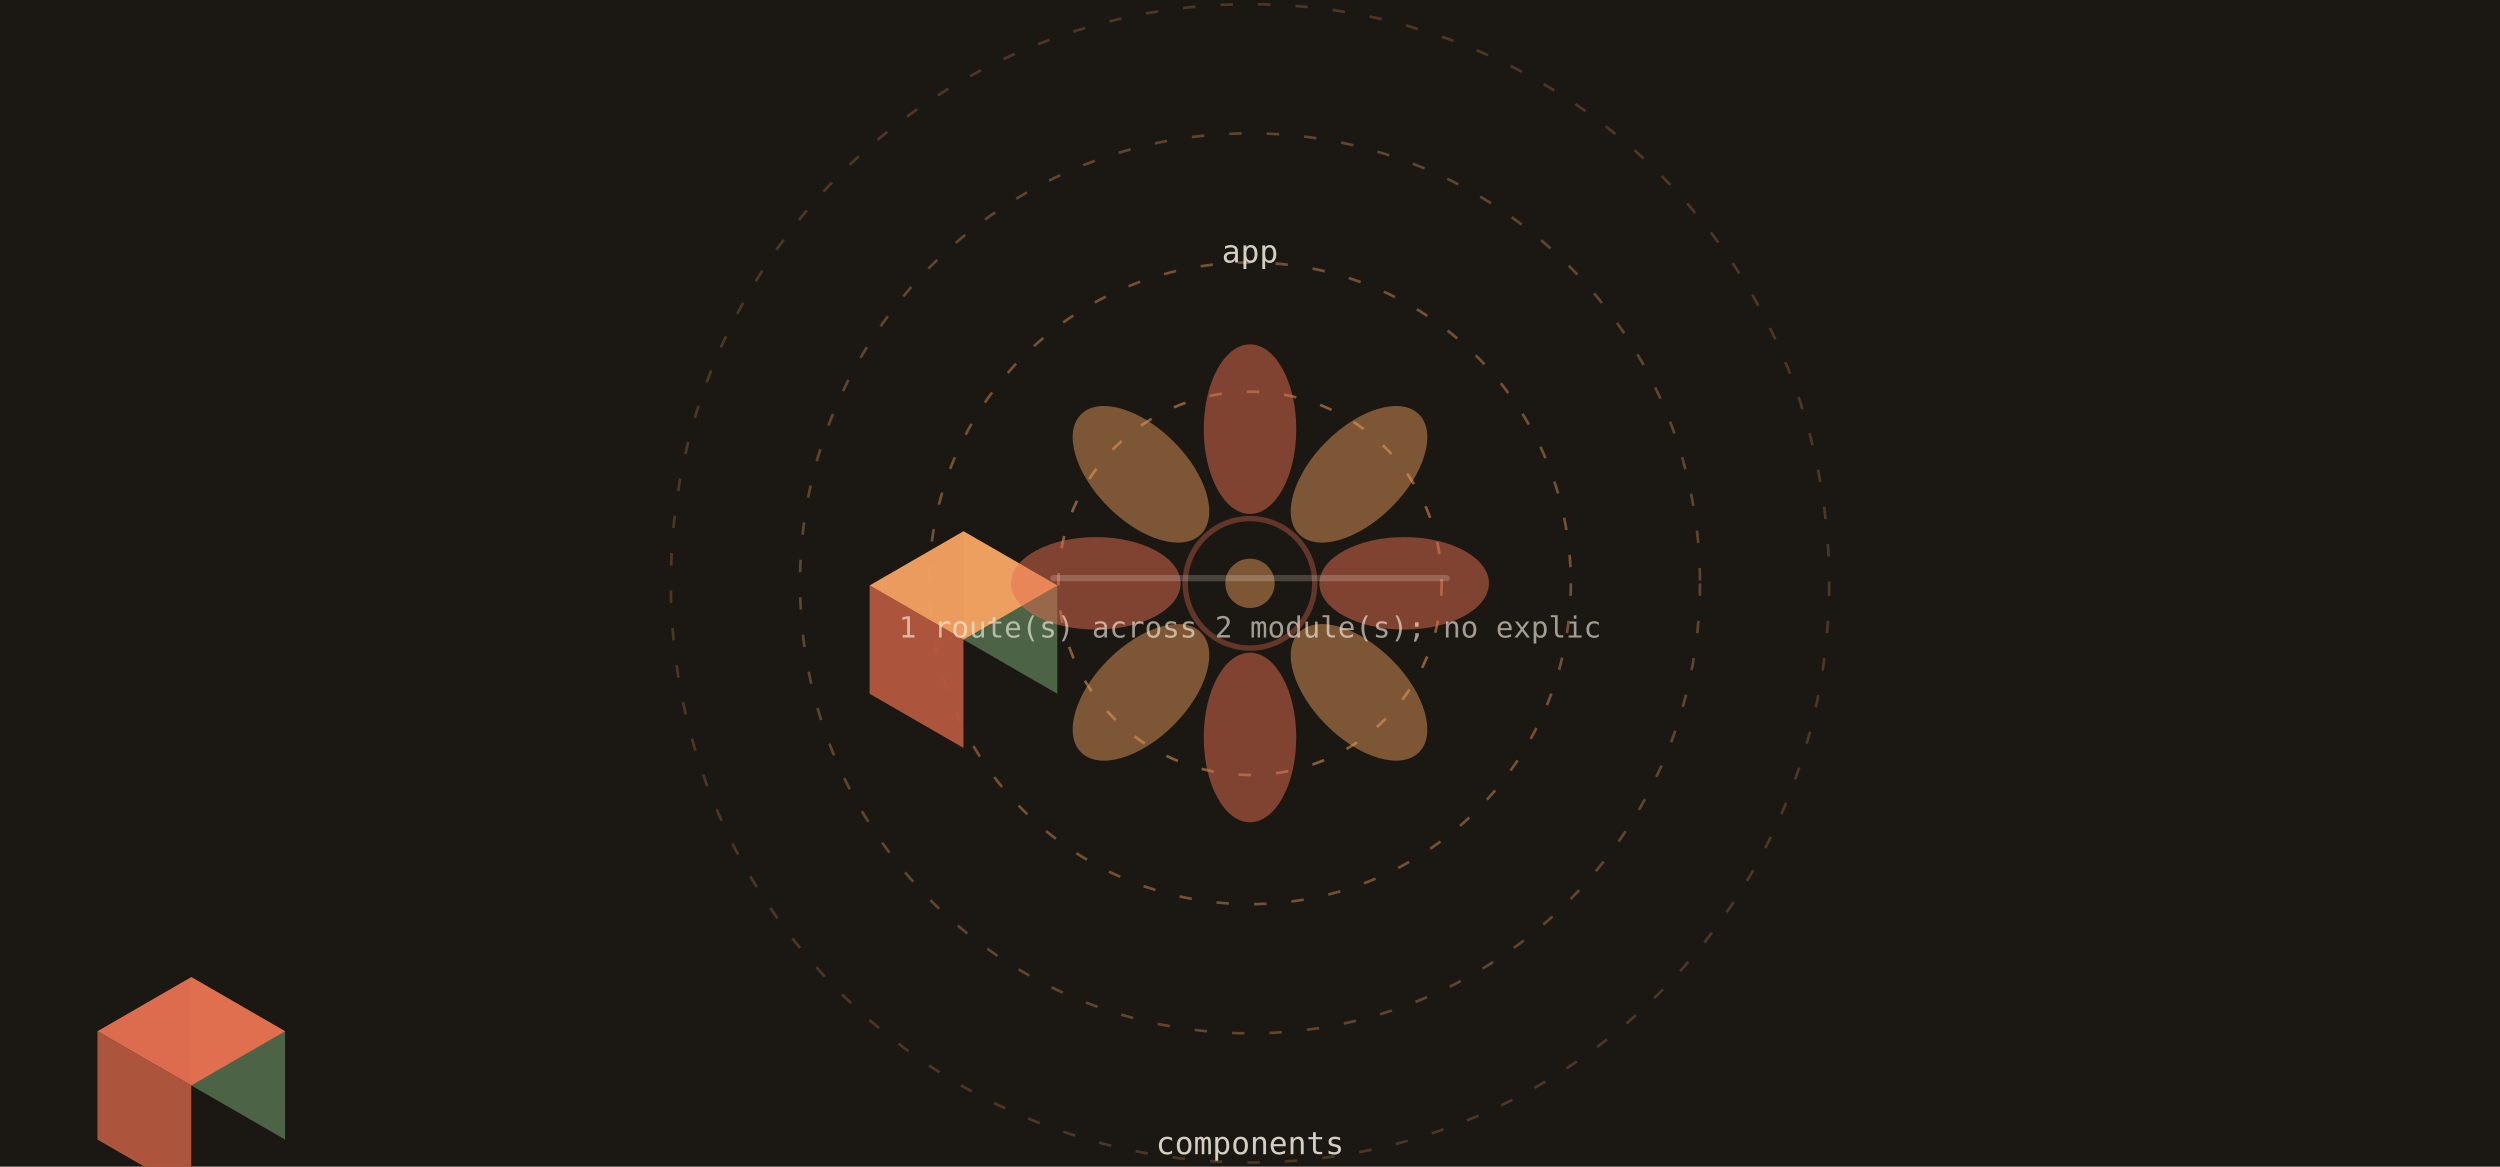
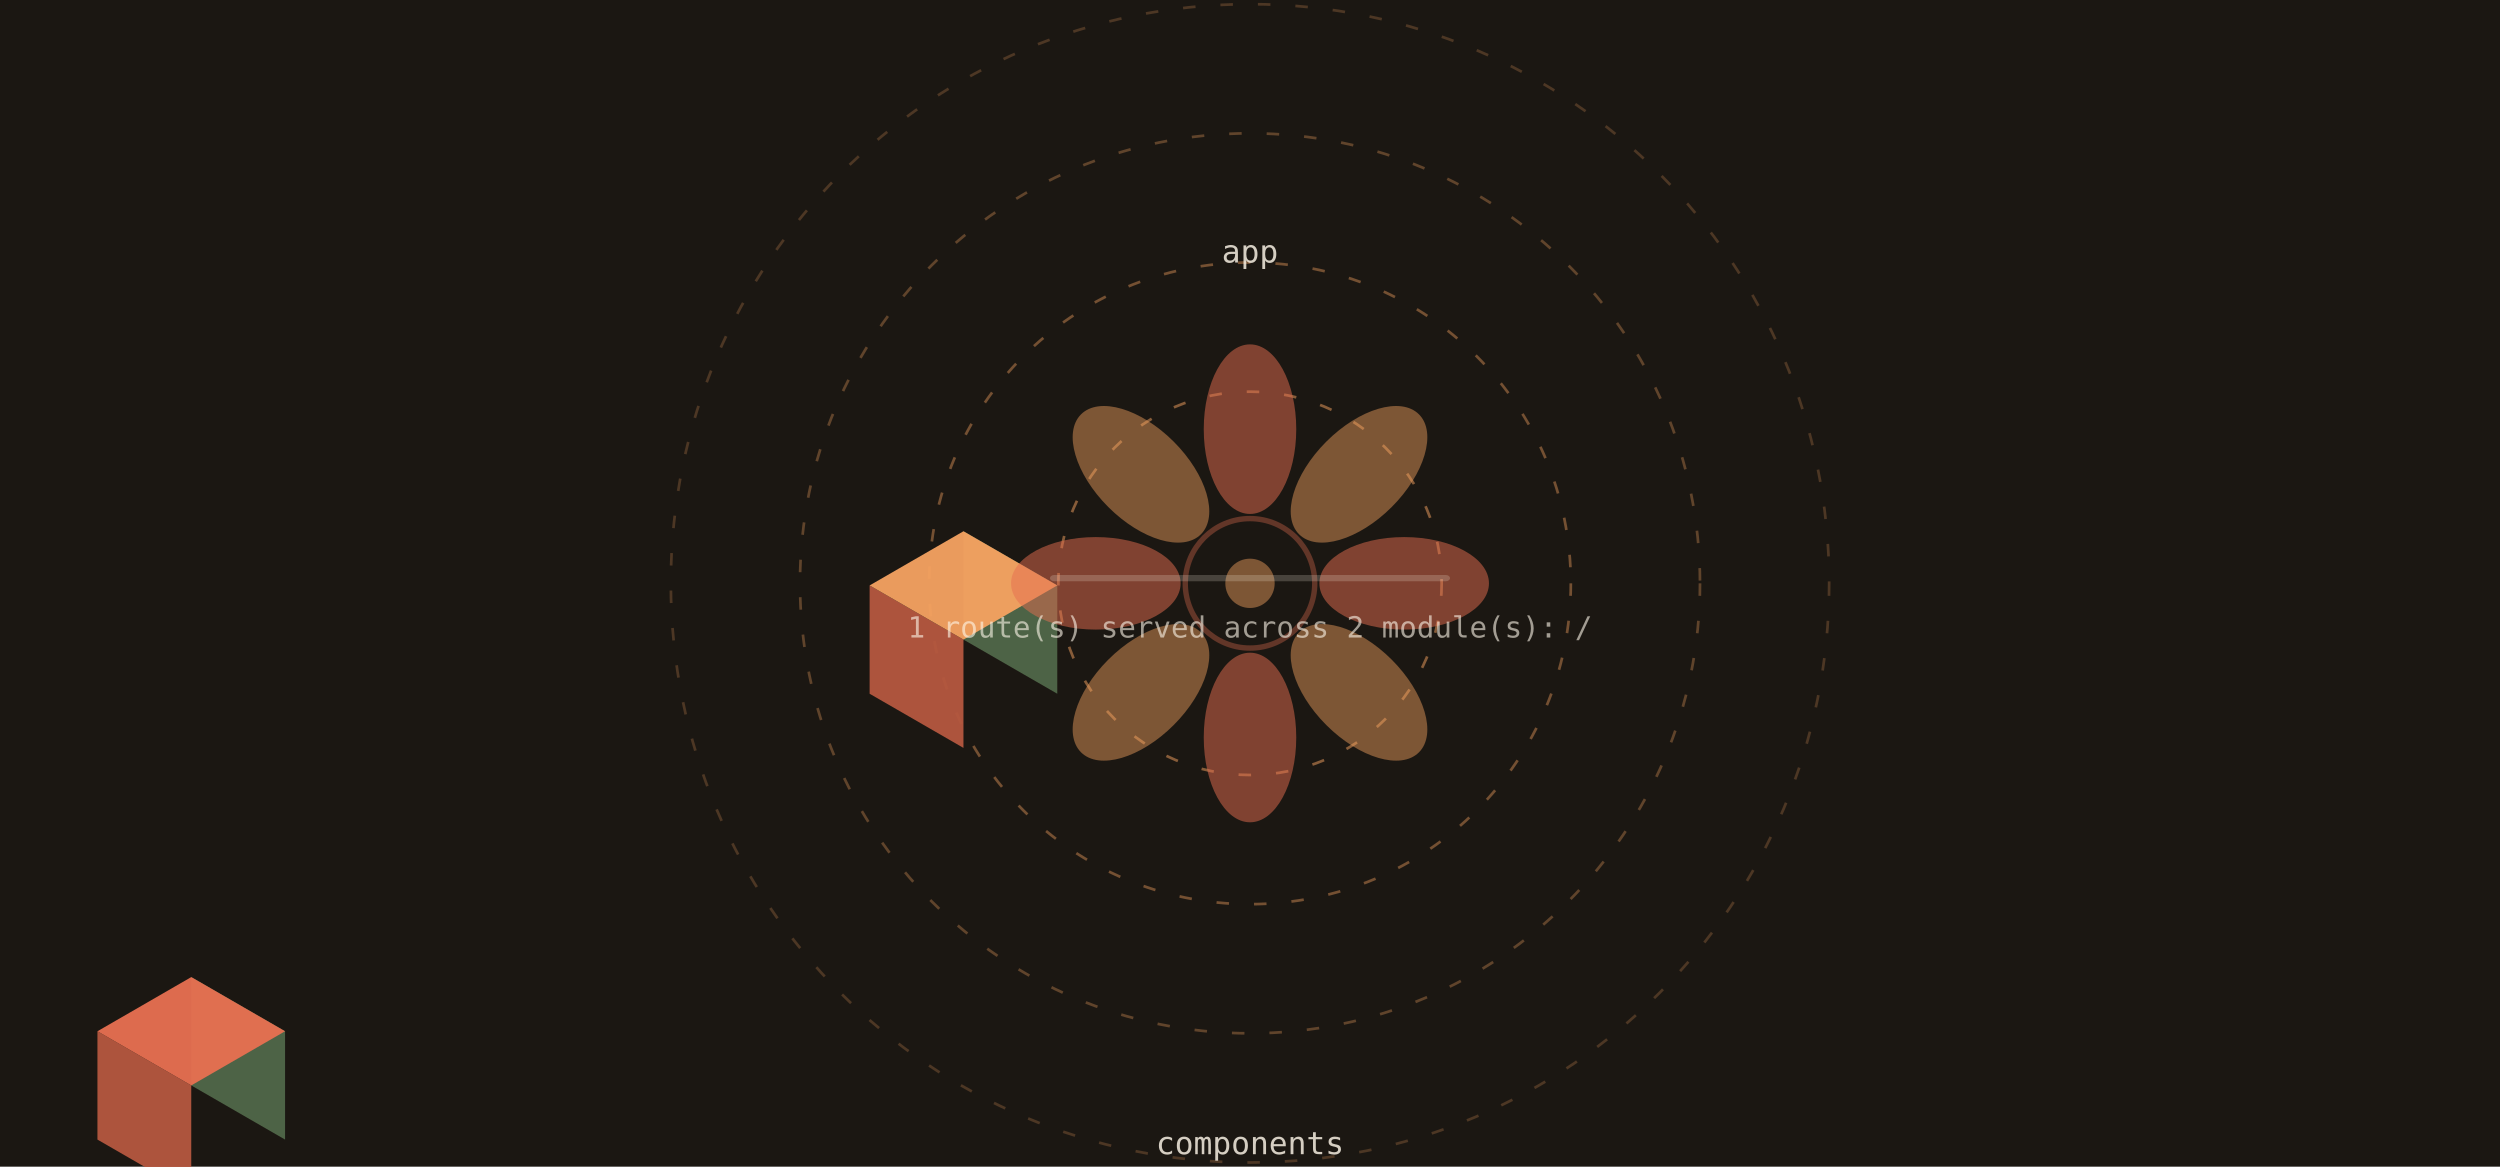
<svg xmlns="http://www.w3.org/2000/svg" viewBox="0 0 1200 560" width="1200" height="560" role="img" aria-label="grokmax-website workflow">
  <rect width="1200" height="560" fill="#1b1712" />
  <defs>
    <linearGradient id="gk" x1="0" y1="0" x2="1" y2="1">
      <stop offset="0%" stop-color="#f4a261" />
      <stop offset="100%" stop-color="#e76f51" />
    </linearGradient>
  </defs>
  <circle cx="600.00" cy="280.00" r="92.00" fill="none" stroke="rgba(244,162,97,0.500)" stroke-width="1.30" opacity="1.00" stroke-dasharray="6 12" />
  <circle cx="600.00" cy="280.00" r="154.00" fill="none" stroke="rgba(244,162,97,0.410)" stroke-width="1.30" opacity="1.00" stroke-dasharray="6 12" />
  <circle cx="600.00" cy="280.00" r="216.00" fill="none" stroke="rgba(244,162,97,0.320)" stroke-width="1.30" opacity="1.00" stroke-dasharray="6 12" />
  <circle cx="600.00" cy="280.00" r="278.00" fill="none" stroke="rgba(244,162,97,0.230)" stroke-width="1.30" opacity="1.00" stroke-dasharray="6 12" />
  <polygon points="462.46,307.00 507.49,333.00 507.49,281.00 462.46,255.00" fill="#506748" opacity="0.95" />
  <polygon points="417.42,333.00 462.46,359.00 462.46,307.00 417.42,281.00" fill="#b4573f" opacity="0.95" />
  <polygon points="462.46,255.00 507.49,281.00 462.46,307.00 417.42,281.00" fill="#f4a261" opacity="0.95" />
  <text x="600" y="126" font-family="ui-monospace,Menlo,monospace" font-size="15" fill="rgba(253,246,233,0.820)" text-anchor="middle">app</text>
  <polygon points="91.80,521.00 136.83,547.00 136.83,495.00 91.80,469.00" fill="#506748" opacity="0.95" />
  <polygon points="46.77,547.00 91.80,573.00 91.80,521.00 46.77,495.00" fill="#b4573f" opacity="0.95" />
  <polygon points="91.80,469.00 136.83,495.00 91.80,521.00 46.77,495.00" fill="#e76f51" opacity="0.95" />
  <text x="600" y="554" font-family="ui-monospace,Menlo,monospace" font-size="15" fill="rgba(253,246,233,0.820)" text-anchor="middle">components</text>
  <ellipse cx="600.00" cy="206.00" rx="22.20" ry="40.70" fill="rgba(231,111,81,0.500)" opacity="1.00" transform="rotate(0.0 600.00 206.00)" />
  <ellipse cx="652.33" cy="227.67" rx="22.20" ry="40.70" fill="rgba(244,162,97,0.450)" opacity="1.00" transform="rotate(45.0 652.33 227.67)" />
  <ellipse cx="674.00" cy="280.00" rx="22.20" ry="40.70" fill="rgba(231,111,81,0.500)" opacity="1.00" transform="rotate(90.0 674.00 280.00)" />
  <ellipse cx="652.33" cy="332.33" rx="22.20" ry="40.70" fill="rgba(244,162,97,0.450)" opacity="1.00" transform="rotate(135.0 652.33 332.33)" />
  <ellipse cx="600.00" cy="354.00" rx="22.20" ry="40.70" fill="rgba(231,111,81,0.500)" opacity="1.00" transform="rotate(180.0 600.00 354.00)" />
  <ellipse cx="547.67" cy="332.33" rx="22.20" ry="40.70" fill="rgba(244,162,97,0.450)" opacity="1.00" transform="rotate(225.0 547.67 332.33)" />
  <ellipse cx="526.00" cy="280.00" rx="22.20" ry="40.70" fill="rgba(231,111,81,0.500)" opacity="1.00" transform="rotate(270.0 526.00 280.00)" />
  <ellipse cx="547.67" cy="227.67" rx="22.20" ry="40.70" fill="rgba(244,162,97,0.450)" opacity="1.00" transform="rotate(315.0 547.67 227.67)" />
  <circle cx="600.00" cy="280.00" r="31.08" fill="none" stroke="rgba(231,111,81,0.500)" stroke-width="2.59" opacity="0.70" />
  <circle cx="600.00" cy="280.00" r="11.84" fill="rgba(244,162,97,0.450)" opacity="1.00" />
  <rect x="504.00" y="276.00" width="192.00" height="3.00" rx="2.00" fill="rgba(253,246,233,0.200)" opacity="1.00" />
-   <text x="600" y="306" font-family="ui-monospace,Menlo,monospace" font-size="14" fill="rgba(253,246,233,0.600)" text-anchor="middle">1 route(s) across 2 module(s); no explic</text>
+   <text x="600" y="306" font-family="ui-monospace,Menlo,monospace" font-size="14" fill="rgba(253,246,233,0.600)" text-anchor="middle">1 route(s) served across 2 module(s): /</text>
</svg>
